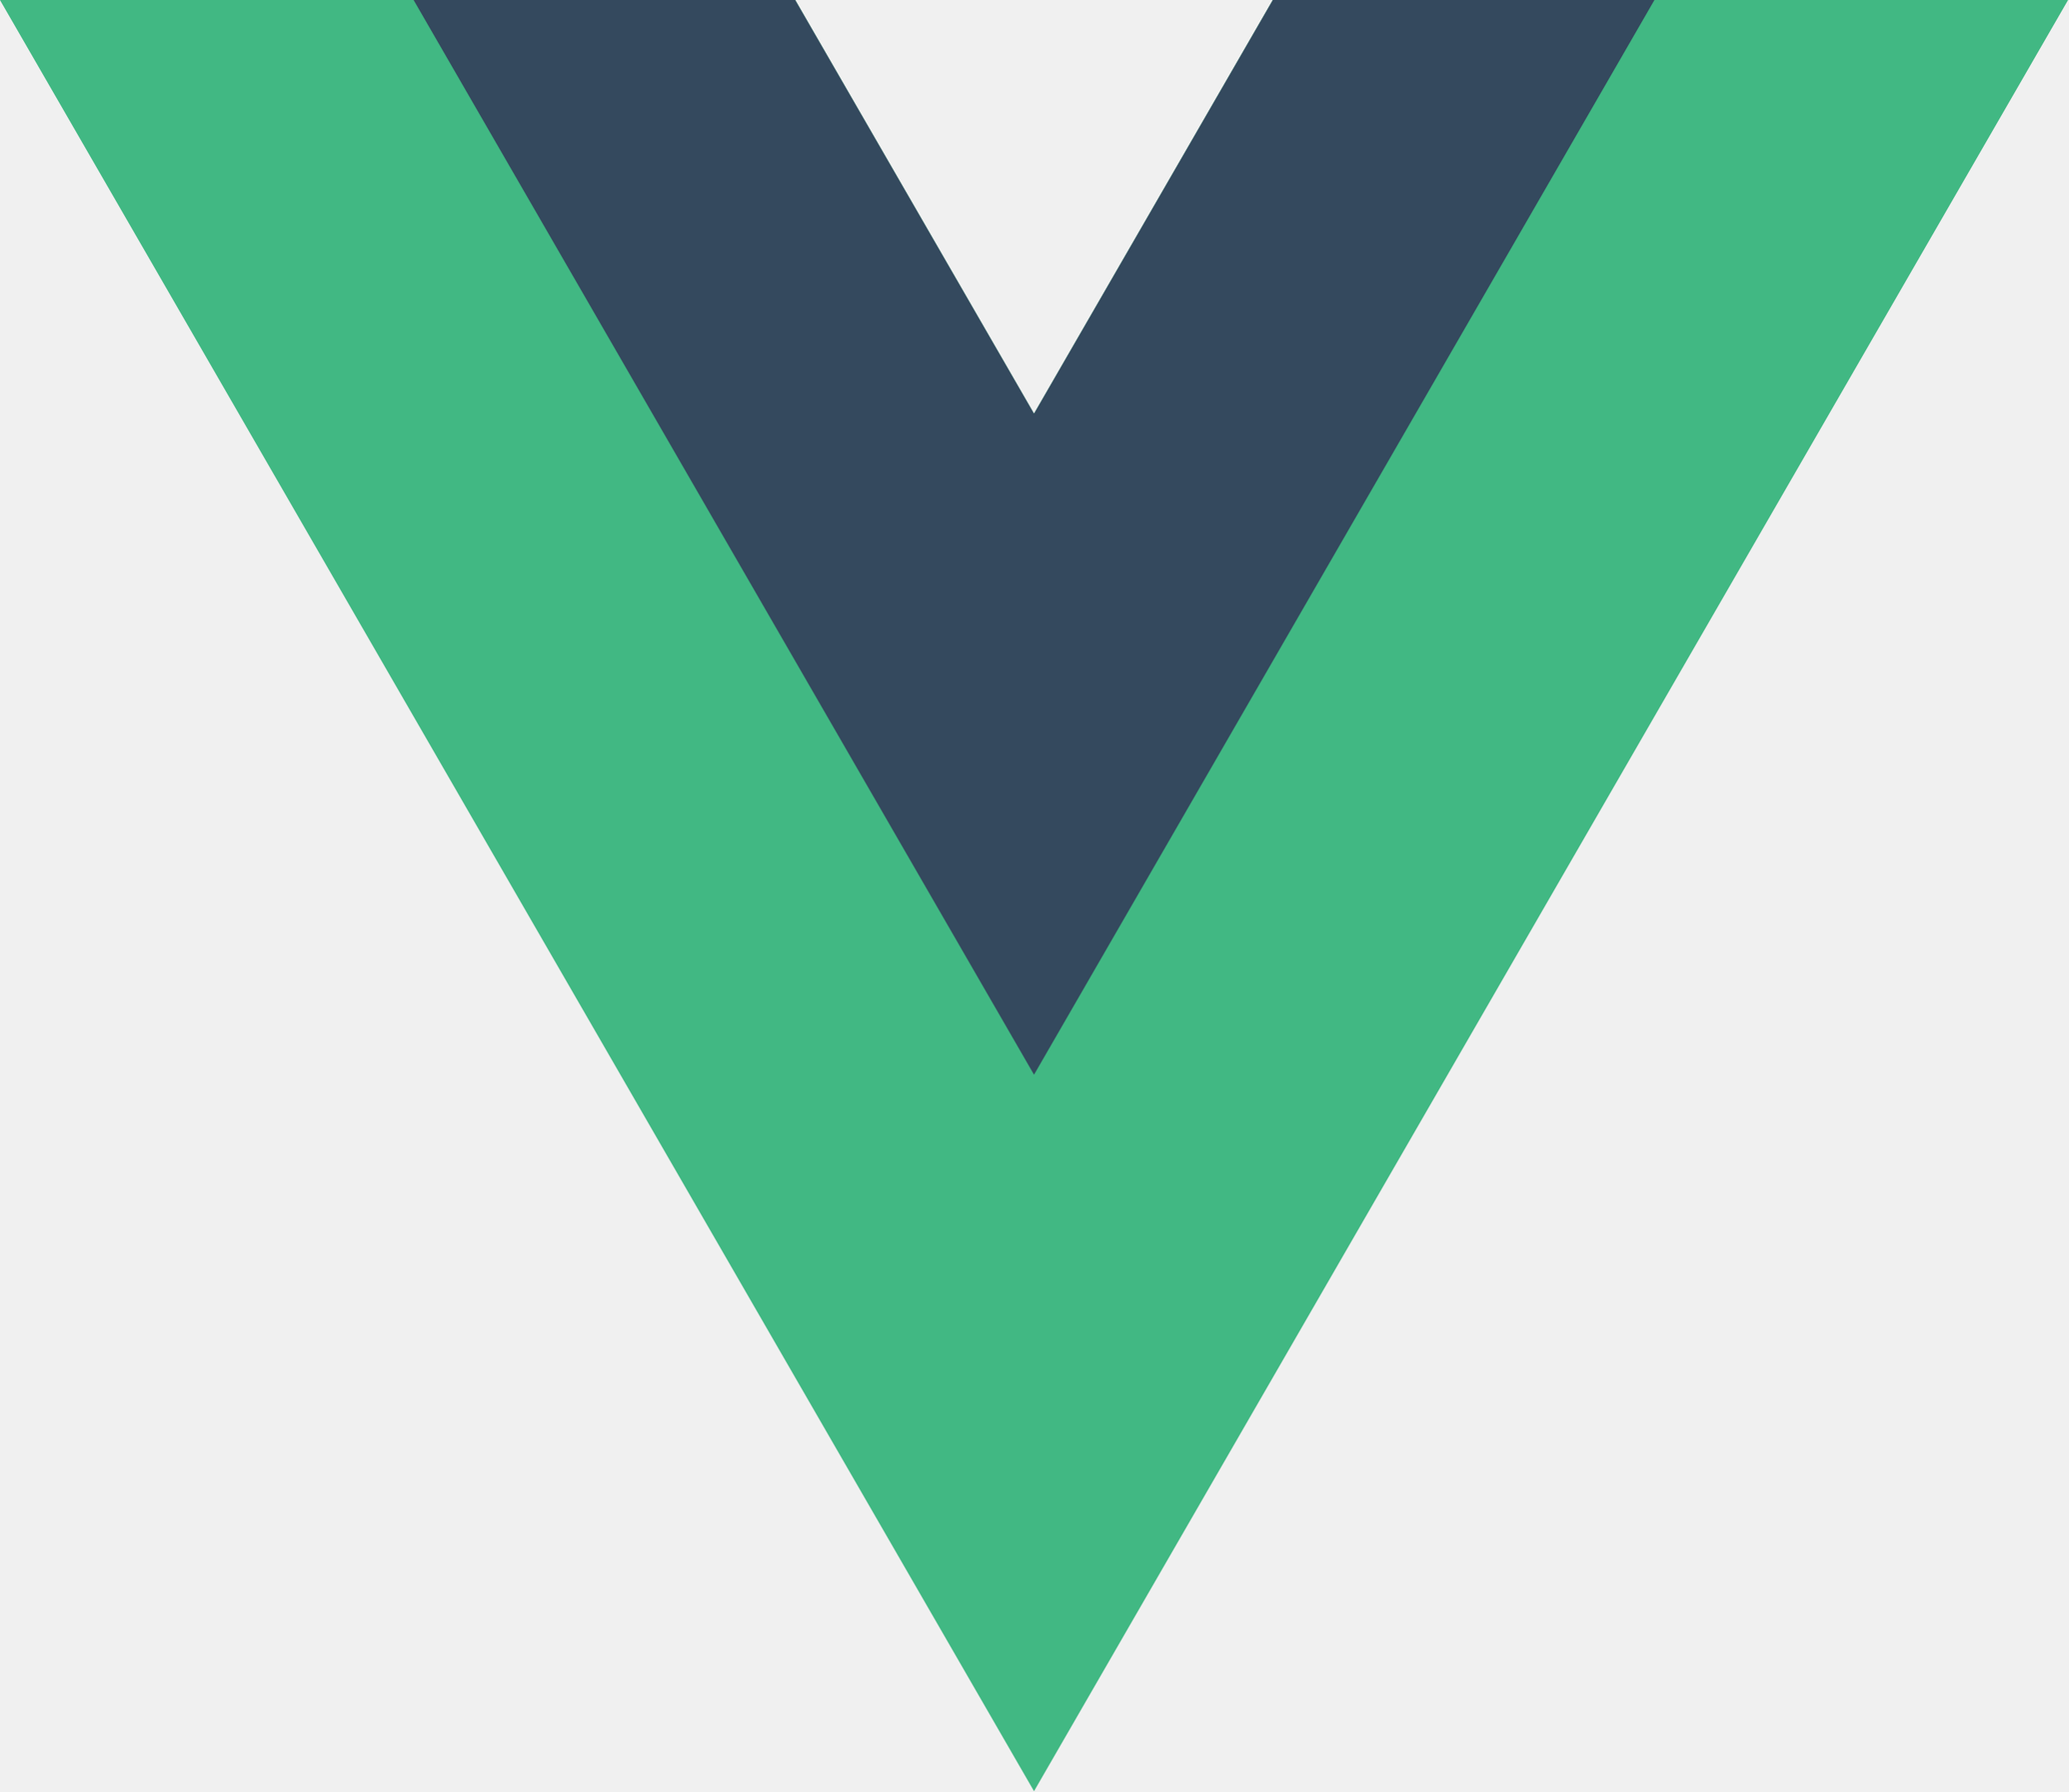
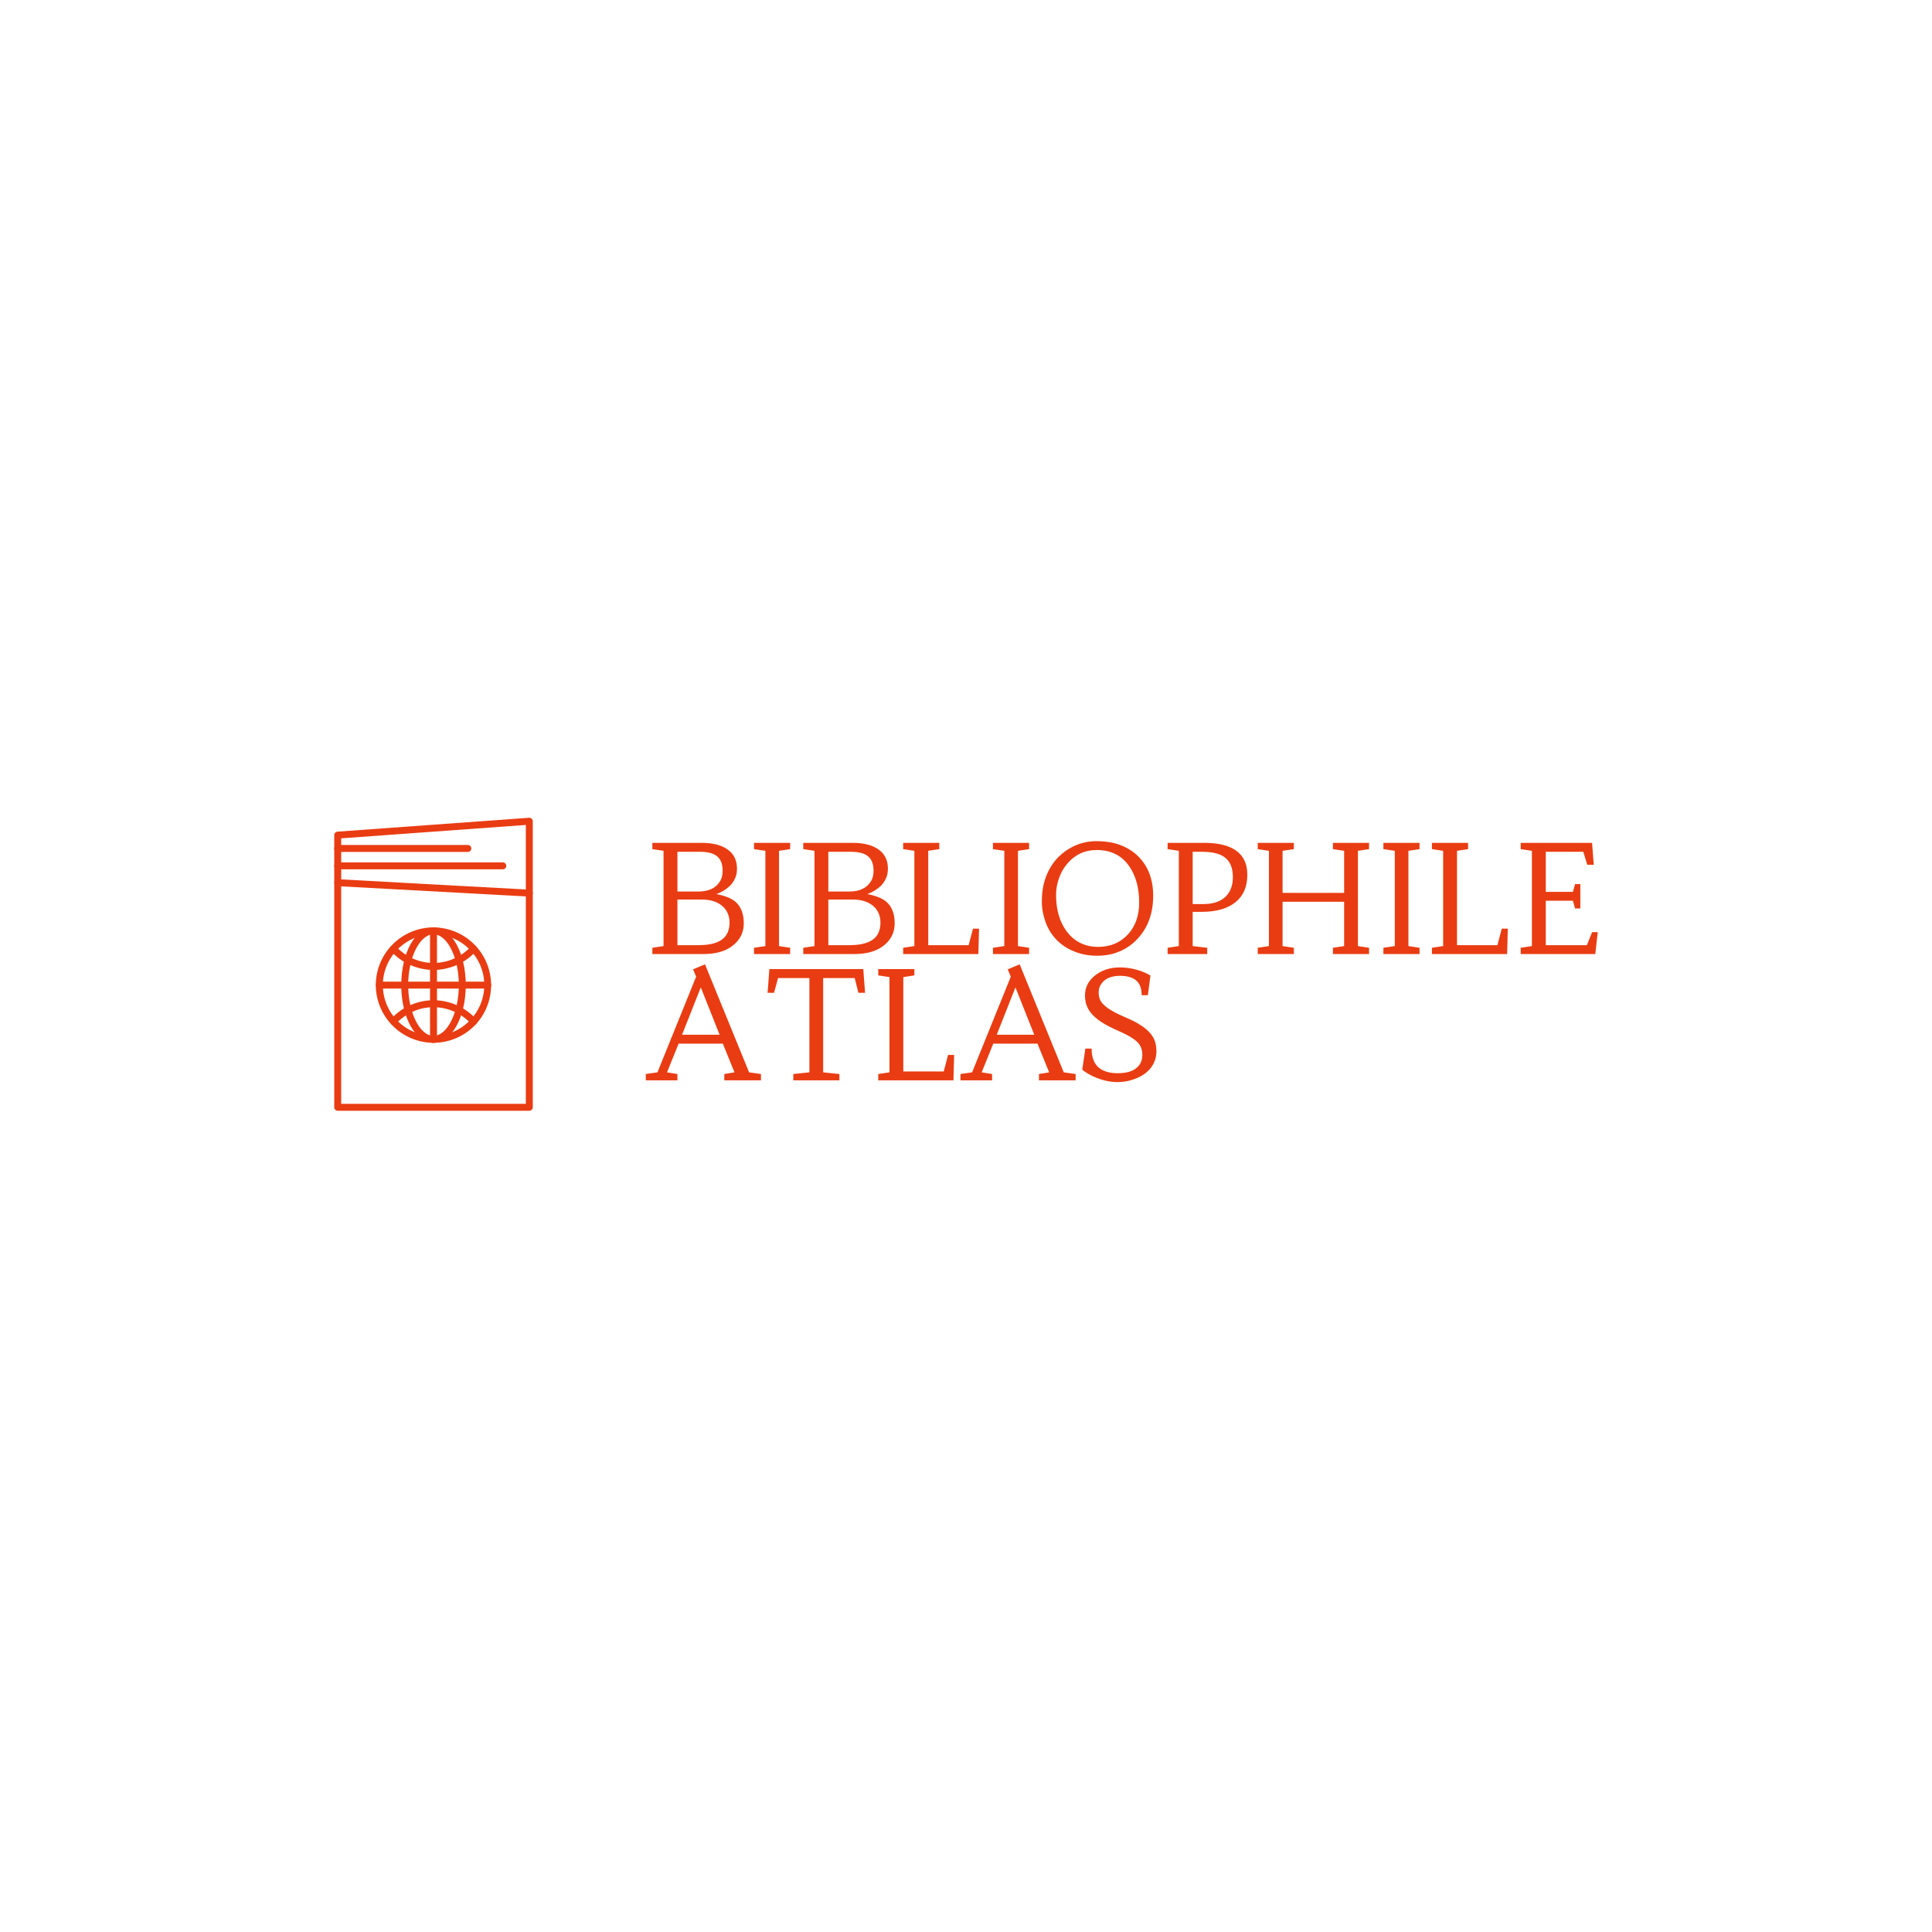
- <svg xmlns="http://www.w3.org/2000/svg" viewBox="0 0 261.76 226.69">
-   <path d="M161.096.001l-30.225 52.351L100.647.001H-.005l130.877 226.688L261.749.001z" fill="#41b883" />
-   <path d="M161.096.001l-30.225 52.351L100.647.001H52.346l78.526 136.01L209.398.001z" fill="#34495e" />
+ <svg xmlns="http://www.w3.org/2000/svg" version="1.1" width="1500" height="1500" viewBox="0 0 1500 1500">
+   <rect width="1500" height="1500" x="0" y="0" id="background" stroke="transparent" fill="#ffffff" />
+   <svg xml:space="preserve" width="1000" height="1000" data-version="2" data-id="lg_lyec6wJVQQh8ANI7mh" viewBox="0 0 563 133" x="250" y="250">
+     <rect width="100%" height="100%" fill="transparent" />
+     <path fill="#ea3c12" d="M181.395 23.952q0 2.51-.88 4.35-.89 1.84-2.21 3.16-2.35 2.29-5.87 3.61 5.67 1.09 8.32 3.38 3.61 3.16 3.61 9.41 0 5.61-4.32 9.32-4.74 4.09-13.28 4.09h-22.36v-2.74l4.89-.74v-41.64l-4.89-.74v-2.74h21.49q7.61 0 11.67 3.09 3.83 2.9 3.83 8.19m-15.34 13.5h-10.7v19.95h9.12q10.7 0 12.96-5.83.71-1.84.71-4.01 0-2.18-.76-4-.76-1.82-2.27-3.17-3.29-2.94-9.06-2.94m-.9-20.88h-9.8v17.37h9.19q6.83 0 9.54-4.64 1.03-1.74 1.03-4.45 0-4.32-2.39-6.3-2.38-1.98-7.57-1.98m23.69-1.16v-2.74h15.79v2.74l-4.87.74v41.64l4.87.74v2.74h-15.79v-2.74l4.96-.74v-41.64zm58.52 8.54q0 2.51-.89 4.35-.88 1.84-2.2 3.16-2.36 2.29-5.87 3.61 5.67 1.09 8.31 3.38 3.61 3.16 3.61 9.41 0 5.61-4.31 9.32-4.74 4.09-13.28 4.09h-22.37v-2.74l4.9-.74v-41.64l-4.9-.74v-2.74h21.5q7.6 0 11.66 3.09 3.84 2.9 3.84 8.19m-15.34 13.5h-10.7v19.95h9.12q10.7 0 12.96-5.83.7-1.84.7-4.01 0-2.18-.75-4-.76-1.82-2.27-3.17-3.29-2.94-9.06-2.94m-.9-20.88h-9.8v17.37h9.18q6.84 0 9.54-4.64 1.04-1.74 1.04-4.45 0-4.32-2.39-6.3-2.38-1.98-7.57-1.98m22.91-3.9h15.79v2.74l-4.83.74v41.25h17.66l1.9-7.22h2.64l-.29 11.09h-32.87v-2.74l4.9-.74v-41.64l-4.9-.74zm39.25 2.74v-2.74h15.79v2.74l-4.86.74v41.64l4.86.74v2.74h-15.79v-2.74l4.96-.74v-41.64zm27.77 39.61q-3.15-3.26-4.77-7.69-1.63-4.43-1.63-8.96 0-4.53.9-8.01.9-3.48 2.5-6.35 1.59-2.86 3.83-5.12 2.24-2.26 4.92-3.8 5.44-3.16 11.66-3.16t10.8 1.82q4.58 1.82 7.7 5.01 6.35 6.48 6.35 17.02 0 11.73-7.12 19.14-3.29 3.42-7.66 5.25-4.36 1.84-9.76 1.84-5.4 0-9.99-1.87t-7.73-5.12m4.72-33.26q-2.36 2.74-3.63 6.38-1.27 3.64-1.27 7.12t.51 6.25q.52 2.77 1.53 5.24 1.02 2.47 2.55 4.56 1.53 2.1 3.56 3.61 4.32 3.22 10.18 3.22 8.03 0 13.06-5.44 4.93-5.35 4.93-13.96 0-9.47-4.29-15.76-4.9-7.18-14.31-7.18-7.76 0-12.82 5.96m61.16 39.51h-17.3v-2.74l4.9-.74v-41.64l-4.9-.74v-2.74h15.88q13.73 0 17.54 7.41 1.41 2.74 1.41 6.59 0 3.85-1.27 6.82-1.27 2.96-3.79 5.03-5.18 4.31-14.95 4.31h-3.87v14.96l6.35.74zm-2.19-44.7h-4.16v22.85h4.77q6.42 0 9.8-3.42 3-3.09 3-8.34 0-5.42-2.87-8.09-3.19-3-10.54-3m24.27-1.16v-2.74h15.79v2.74l-4.93.74v18.4h26.91v-18.4l-4.9-.74v-2.74h15.79v2.74l-4.87.74v41.64l4.87.74v2.74h-15.79v-2.74l4.9-.74v-19.37h-26.91v19.37l4.93.74v2.74h-15.79v-2.74l4.9-.74v-41.64zm54.94 0v-2.74h15.79v2.74l-4.86.74v41.64l4.86.74v2.74h-15.79v-2.74l4.97-.74v-41.64zm21.21-2.74h15.79v2.74l-4.83.74v41.25h17.66l1.9-7.22h2.64l-.29 11.09h-32.87v-2.74l4.9-.74v-41.64l-4.9-.74zm62.58 28.68-.96-3.38h-11.86v19.43h17.95l2.32-5.7h2.45l-1.07 9.57h-32.61v-2.74l4.9-.74v-41.64l-4.9-.74v-2.74h31.2l.74 9.57h-2.84l-1.74-5.67h-16.4v17.53h11.86l.96-3.41h2.29v10.66zm-371.89 75.11v-2.74l4.45-.74-5.1-12.54h-19.33l-5.06 12.54 4.54.74v2.74h-13.82v-2.74l5.09-.74 16.92-41.83-1.36-3.19 5.23-2.19 19.27 47.21 5.19.74v2.74zm-10.28-40.61-8.19 20.69h16.41zm29.97-7.99h41.06l.77 10.34h-2.9l-1.64-6.44h-13.77v41.22l7.09.74v2.74h-20.14v-2.74l7.03-.74v-41.22h-13.7l-1.74 6.44h-2.83zm47.6 0h15.79v2.74l-4.84.74v41.25h17.66l1.91-7.22h2.64l-.29 11.09h-32.87v-2.74l4.9-.74v-41.64l-4.9-.74zm70.25 48.6v-2.74l4.45-.74-5.09-12.54h-19.34l-5.06 12.54 4.55.74v2.74h-13.83v-2.74l5.09-.74 16.92-41.83-1.35-3.19 5.22-2.19 19.27 47.21 5.19.74v2.74zm-10.28-40.61-8.18 20.69h16.4zm44.73 37.51q2.39 0 4.34-.46 1.95-.47 3.36-1.47 3.03-2.09 3.03-6.12 0-3.42-2.22-5.61-2.35-2.26-7.62-4.56t-8.03-4.13q-2.75-1.82-4.33-3.69-2.87-3.28-2.87-7.96 0-5.41 4.67-8.92 4.35-3.32 10.54-3.32 4.87 0 9.73 1.77 2.03.81 3.68 1.77l-1.13 8.61h-2.71q0-4.45-2.41-6.46-2.42-2.02-7-2.02-6.31 0-8.63 4.13-.75 1.35-.75 3.03 0 1.67.49 3.01.48 1.34 1.87 2.63 2.7 2.61 10.18 5.73 10.44 4.45 12.18 10.51.52 1.9.52 4.04 0 2.15-.73 4.06-.72 1.92-1.98 3.42t-2.92 2.59q-1.65 1.1-3.52 1.81-8.29 3.22-17.41-.52-3.32-1.38-5.86-3.38l1.35-9.25h2.74q0 6.48 4.09 9.02 2.81 1.74 7.35 1.74M90.616 129.78H6.872a1.516 1.516 0 0 1-1.516-1.516V30.072a1.516 1.516 0 0 1 3.032 0v96.66H89.1V34.62a1.516 1.516 0 0 1 3.032 0v93.629a1.516 1.516 0 0 1-1.516 1.516" />
+     <path fill="#ea3c12" d="M90.616 36.152h-.091L6.796 31.604a1.516 1.516 0 0 1-1.44-1.516v-20.8a1.516 1.516 0 0 1 1.41-1.516L90.51 1.708a1.516 1.516 0 0 1 1.622 1.516v31.412a1.516 1.516 0 0 1-1.516 1.516M8.388 28.647 89.1 33.044V4.846L8.388 10.698z" />
+     <path fill="#ea3c12" d="M79.018 24.236H6.87a1.516 1.516 0 0 1 0-3.032h72.162a1.516 1.516 0 0 1 0 3.032m-15.28-7.596H6.872a1.516 1.516 0 1 1 0-3.031h56.88a1.516 1.516 0 1 1 0 3.032M48.744 68.215c-7.08 0-13.887-3.032-18.677-8.277a1.519 1.519 0 0 1 2.244-2.047 22.285 22.285 0 0 0 16.433 7.277c6.23 0 12.219-2.638 16.433-7.277a1.516 1.516 0 0 1 2.244 2.031 25.317 25.317 0 0 1-18.677 8.308m17.554 24.059a1.516 1.516 0 0 1-1.122-.5c-4.214-4.624-10.202-7.277-16.433-7.277-6.23 0-12.219 2.653-16.433 7.277a1.516 1.516 0 0 1-2.244-2.032c4.79-5.275 11.597-8.292 18.677-8.292s13.887 3.032 18.677 8.292a1.516 1.516 0 0 1-1.122 2.532" />
+     <path fill="#ea3c12" d="M48.744 100.066c-13.905-.05-25.169-11.306-25.226-25.211 0-13.902 11.31-25.226 25.226-25.226a25.257 25.257 0 0 1 18.677 42.175 25.317 25.317 0 0 1-18.677 8.262m0-47.42a22.225 22.225 0 0 0-16.433 37.111 22.285 22.285 0 0 0 16.433 7.277c12.242-.024 22.16-9.937 22.194-22.179 0-12.234-9.96-22.194-22.194-22.194" />
+     <path fill="#ea3c12" d="M48.744 100.066c-7.898 0-14.099-11.067-14.099-25.226s6.216-25.226 14.099-25.226S62.843 60.696 62.843 74.84c0 14.144-6.216 25.226-14.099 25.226m0-47.42c-6.003 0-11.067 10.157-11.067 22.194s5.064 22.194 11.067 22.194S59.811 86.877 59.811 74.84s-5.064-22.194-11.067-22.194" />
+     <path fill="#ea3c12" d="M48.744 100.066a1.516 1.516 0 0 1-1.516-1.516V51.13a1.516 1.516 0 1 1 3.032 0v47.42a1.516 1.516 0 0 1-1.516 1.516" />
+     <path fill="#ea3c12" d="M72.454 76.371h-47.42a1.516 1.516 0 1 1 0-3.032h47.42a1.516 1.516 0 0 1 0 3.032" />
+   </svg>
</svg>
